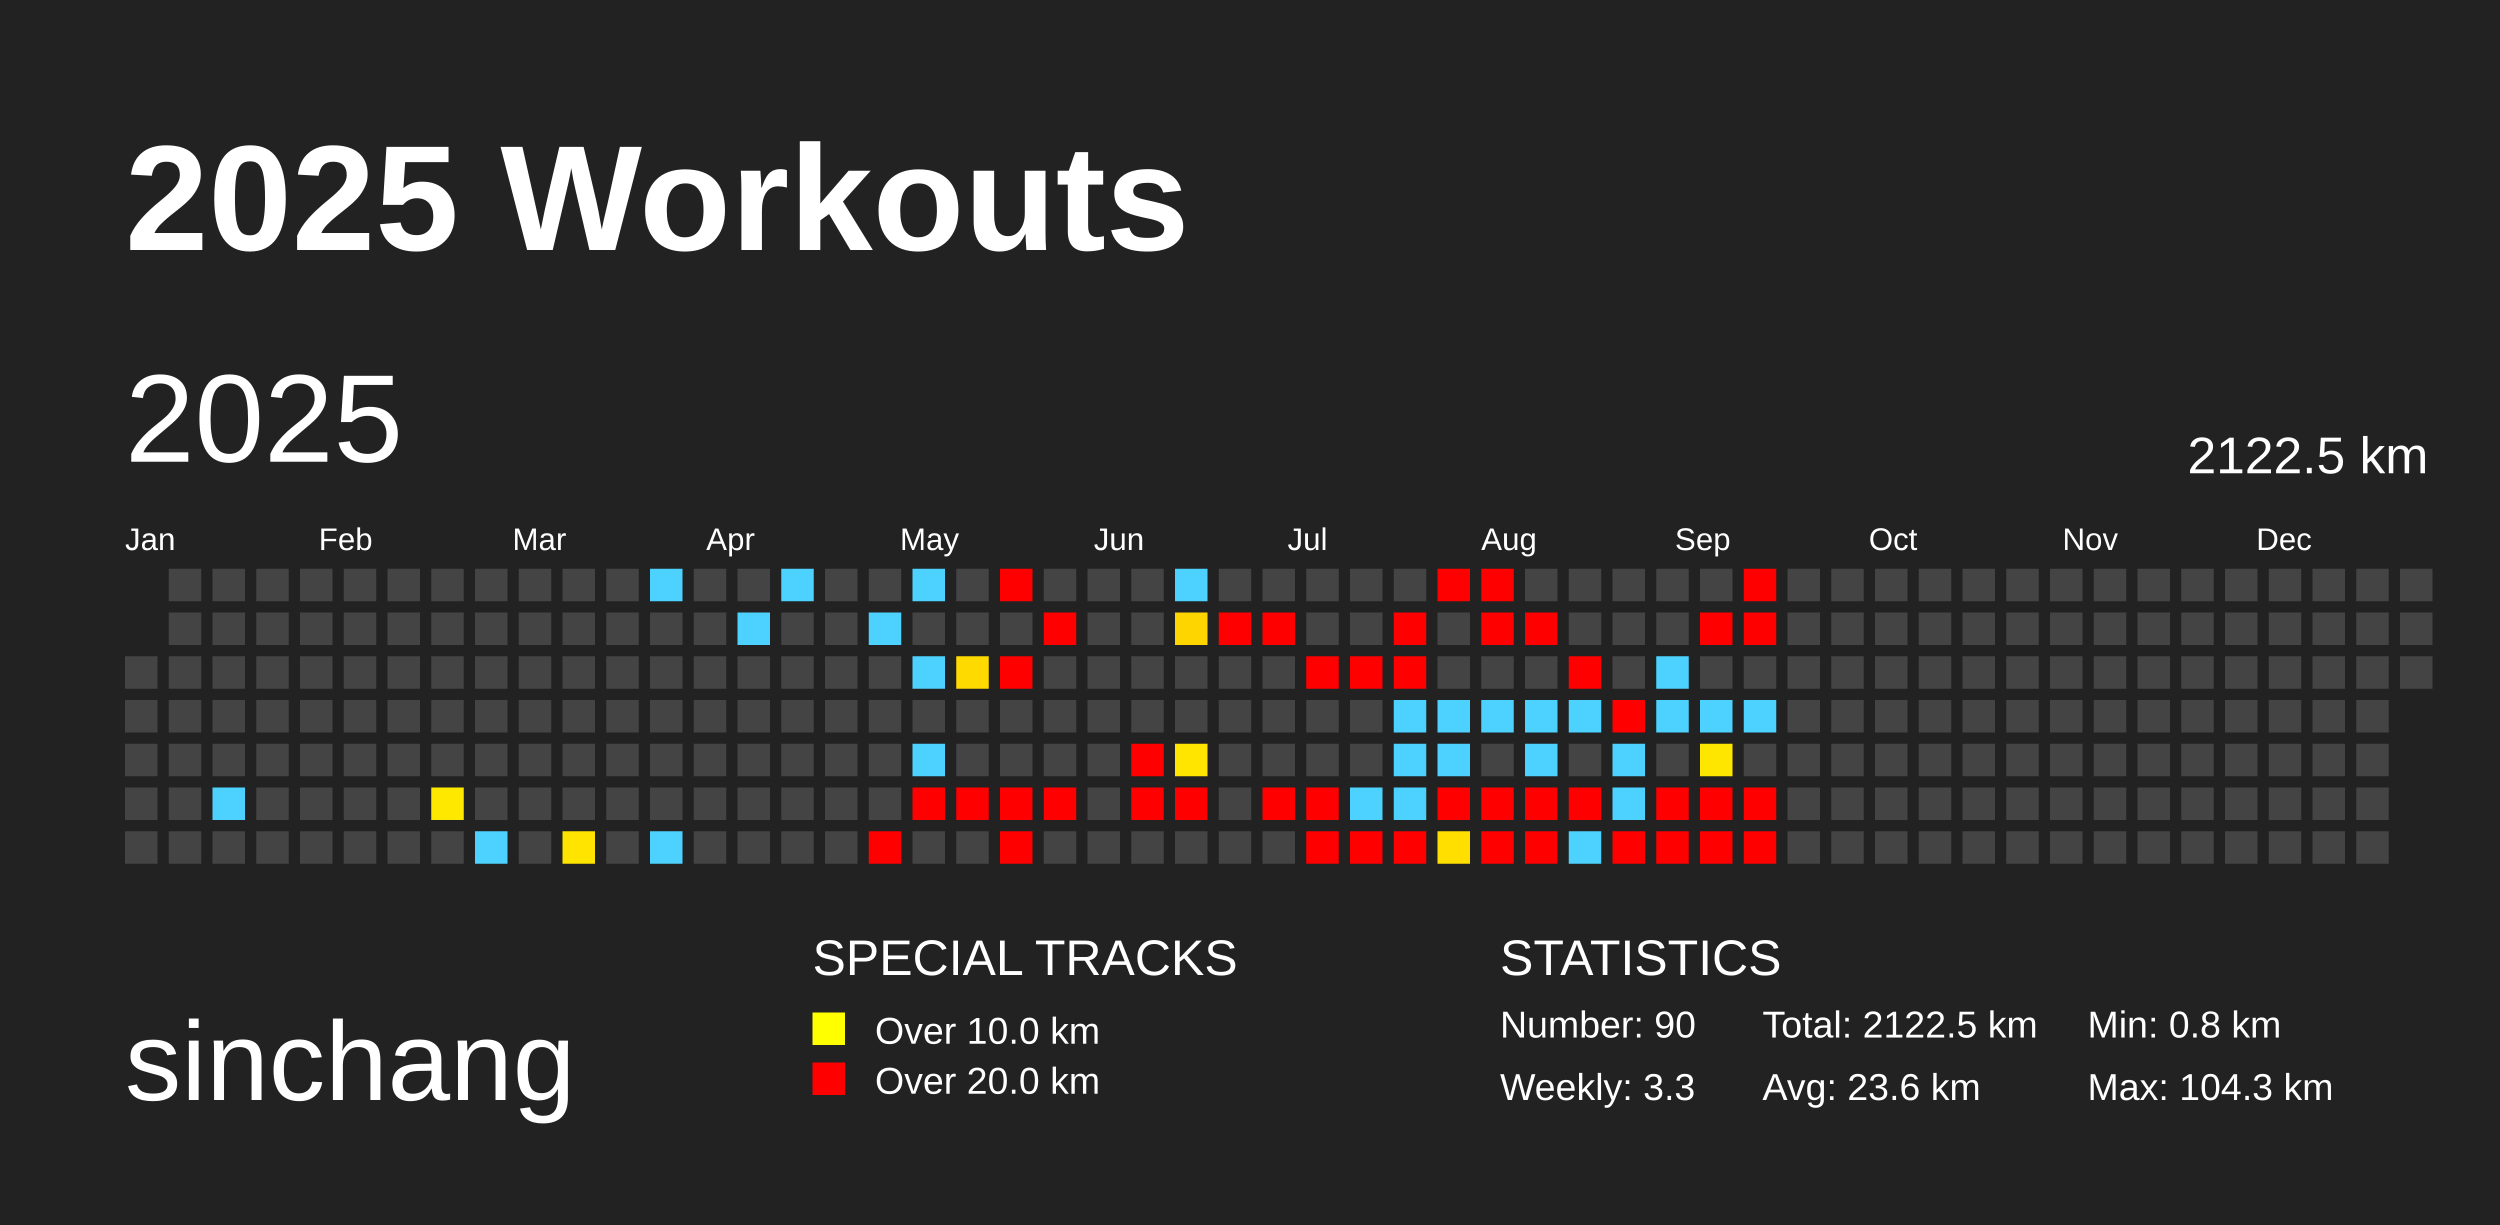
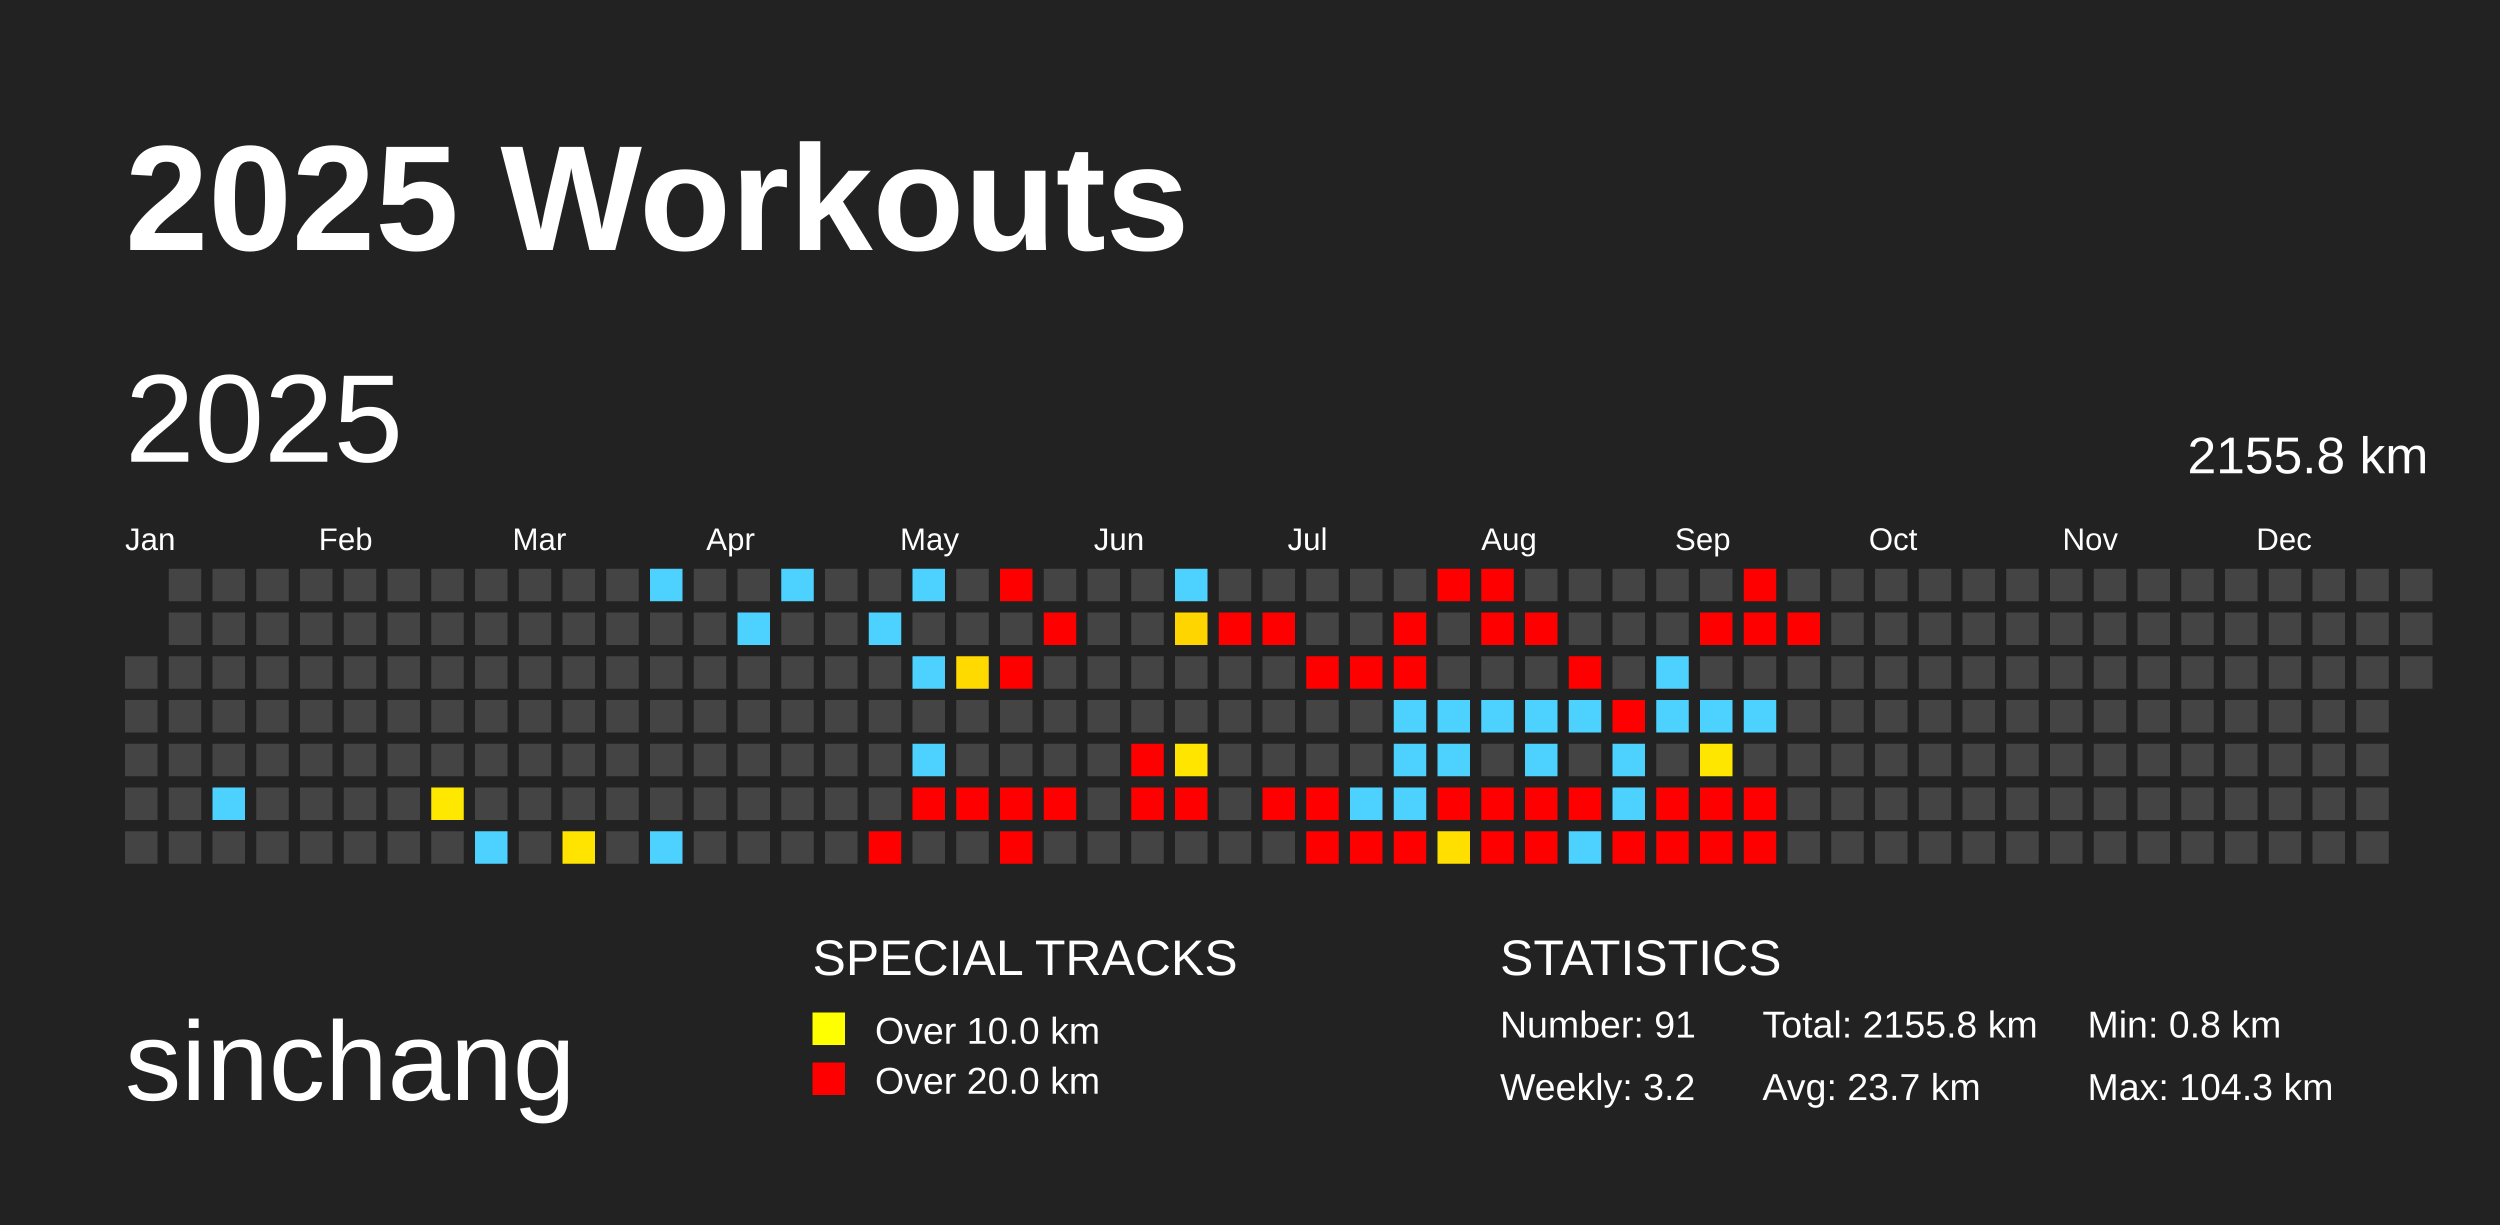
<svg xmlns="http://www.w3.org/2000/svg" baseProfile="full" height="98mm" version="1.1" viewBox="0,0,200,98" width="200mm">
  <defs />
  <rect fill="#222222" height="98" width="200" x="0" y="0" />
  <text fill="#FFFFFF" style="font-size:12px; font-family:Arial; font-weight:bold;" x="10" y="20">2025 Workouts</text>
  <text fill="#FFFFFF" style="font-size:9px; font-family:Arial" x="10" y="88">sinchang</text>
  <text fill="#FFFFFF" style="font-size:4px; font-family:Arial" x="65" y="78">SPECIAL TRACKS</text>
  <rect fill="yellow" height="2.6" width="2.6" x="65" y="81" />
  <text fill="#FFFFFF" style="font-size:3px; font-family:Arial" x="70" y="83.5">Over 10.0 km</text>
  <rect fill="red" height="2.6" width="2.6" x="65" y="85" />
  <text fill="#FFFFFF" style="font-size:3px; font-family:Arial" x="70" y="87.5">Over 20.0 km</text>
  <text fill="#FFFFFF" style="font-size:4px; font-family:Arial" x="120" y="78">STATISTICS</text>
-   <text fill="#FFFFFF" style="font-size:3px; font-family:Arial" x="120" y="83">Number: 90</text>
-   <text fill="#FFFFFF" style="font-size:3px; font-family:Arial" x="120" y="88">Weekly: 3.3</text>
-   <text fill="#FFFFFF" style="font-size:3px; font-family:Arial" x="141" y="83">Total: 2122.5 km</text>
-   <text fill="#FFFFFF" style="font-size:3px; font-family:Arial" x="141" y="88">Avg: 23.6 km</text>
+   <text fill="#FFFFFF" style="font-size:3px; font-family:Arial" x="120" y="83">Number: 91</text>
+   <text fill="#FFFFFF" style="font-size:3px; font-family:Arial" x="120" y="88">Weekly: 3.2</text>
+   <text fill="#FFFFFF" style="font-size:3px; font-family:Arial" x="141" y="83">Total: 2155.8 km</text>
+   <text fill="#FFFFFF" style="font-size:3px; font-family:Arial" x="141" y="88">Avg: 23.7 km</text>
  <text fill="#FFFFFF" style="font-size:3px; font-family:Arial" x="167" y="83">Min: 0.8 km</text>
  <text fill="#FFFFFF" style="font-size:3px; font-family:Arial" x="167" y="88">Max: 104.3 km</text>
  <text dominant-baseline="hanging" fill="#FFFFFF" style="font-size:10.0px; font-family:Arial;" x="10" y="30">2025</text>
-   <text dominant-baseline="hanging" fill="#FFFFFF" style="font-size:4.125px; font-family:Arial;" x="175" y="35">2122.5 km</text>
+   <text dominant-baseline="hanging" fill="#FFFFFF" style="font-size:4.125px; font-family:Arial;" x="175" y="35">2155.8 km</text>
  <text fill="#FFFFFF" style="font-size:2.5px; font-family:Arial" x="10.0" y="44">Jan</text>
  <text fill="#FFFFFF" style="font-size:2.5px; font-family:Arial" x="25.5" y="44">Feb</text>
  <text fill="#FFFFFF" style="font-size:2.5px; font-family:Arial" x="41.0" y="44">Mar</text>
  <text fill="#FFFFFF" style="font-size:2.5px; font-family:Arial" x="56.5" y="44">Apr</text>
  <text fill="#FFFFFF" style="font-size:2.5px; font-family:Arial" x="72.0" y="44">May</text>
  <text fill="#FFFFFF" style="font-size:2.5px; font-family:Arial" x="87.5" y="44">Jun</text>
  <text fill="#FFFFFF" style="font-size:2.5px; font-family:Arial" x="103.0" y="44">Jul</text>
  <text fill="#FFFFFF" style="font-size:2.5px; font-family:Arial" x="118.5" y="44">Aug</text>
  <text fill="#FFFFFF" style="font-size:2.5px; font-family:Arial" x="134.0" y="44">Sep</text>
  <text fill="#FFFFFF" style="font-size:2.5px; font-family:Arial" x="149.5" y="44">Oct</text>
  <text fill="#FFFFFF" style="font-size:2.5px; font-family:Arial" x="165.0" y="44">Nov</text>
  <text fill="#FFFFFF" style="font-size:2.5px; font-family:Arial" x="180.5" y="44">Dec</text>
  <rect fill="#444444" height="2.6" width="2.6" x="10.0" y="52.5" />
  <rect fill="#444444" height="2.6" width="2.6" x="10.0" y="56.0" />
  <rect fill="#444444" height="2.6" width="2.6" x="10.0" y="59.5" />
  <rect fill="#444444" height="2.6" width="2.6" x="10.0" y="63.0" />
  <rect fill="#444444" height="2.6" width="2.6" x="10.0" y="66.5" />
  <rect fill="#444444" height="2.6" width="2.6" x="13.5" y="45.5" />
  <rect fill="#444444" height="2.6" width="2.6" x="13.5" y="49.0" />
  <rect fill="#444444" height="2.6" width="2.6" x="13.5" y="52.5" />
  <rect fill="#444444" height="2.6" width="2.6" x="13.5" y="56.0" />
  <rect fill="#444444" height="2.6" width="2.6" x="13.5" y="59.5" />
  <rect fill="#444444" height="2.6" width="2.6" x="13.5" y="63.0" />
  <rect fill="#444444" height="2.6" width="2.6" x="13.5" y="66.5" />
  <rect fill="#444444" height="2.6" width="2.6" x="17.0" y="45.5" />
  <rect fill="#444444" height="2.6" width="2.6" x="17.0" y="49.0" />
  <rect fill="#444444" height="2.6" width="2.6" x="17.0" y="52.5" />
  <rect fill="#444444" height="2.6" width="2.6" x="17.0" y="56.0" />
  <rect fill="#444444" height="2.6" width="2.6" x="17.0" y="59.5" />
  <rect fill="#4dd2ff" height="2.6" width="2.6" x="17.0" y="63.0" />
  <rect fill="#444444" height="2.6" width="2.6" x="17.0" y="66.5" />
  <rect fill="#444444" height="2.6" width="2.6" x="20.5" y="45.5" />
  <rect fill="#444444" height="2.6" width="2.6" x="20.5" y="49.0" />
  <rect fill="#444444" height="2.6" width="2.6" x="20.5" y="52.5" />
  <rect fill="#444444" height="2.6" width="2.6" x="20.5" y="56.0" />
  <rect fill="#444444" height="2.6" width="2.6" x="20.5" y="59.5" />
  <rect fill="#444444" height="2.6" width="2.6" x="20.5" y="63.0" />
  <rect fill="#444444" height="2.6" width="2.6" x="20.5" y="66.5" />
  <rect fill="#444444" height="2.6" width="2.6" x="24.0" y="45.5" />
  <rect fill="#444444" height="2.6" width="2.6" x="24.0" y="49.0" />
  <rect fill="#444444" height="2.6" width="2.6" x="24.0" y="52.5" />
  <rect fill="#444444" height="2.6" width="2.6" x="24.0" y="56.0" />
  <rect fill="#444444" height="2.6" width="2.6" x="24.0" y="59.5" />
  <rect fill="#444444" height="2.6" width="2.6" x="24.0" y="63.0" />
  <rect fill="#444444" height="2.6" width="2.6" x="24.0" y="66.5" />
  <rect fill="#444444" height="2.6" width="2.6" x="27.5" y="45.5" />
  <rect fill="#444444" height="2.6" width="2.6" x="27.5" y="49.0" />
  <rect fill="#444444" height="2.6" width="2.6" x="27.5" y="52.5" />
  <rect fill="#444444" height="2.6" width="2.6" x="27.5" y="56.0" />
  <rect fill="#444444" height="2.6" width="2.6" x="27.5" y="59.5" />
  <rect fill="#444444" height="2.6" width="2.6" x="27.5" y="63.0" />
  <rect fill="#444444" height="2.6" width="2.6" x="27.5" y="66.5" />
  <rect fill="#444444" height="2.6" width="2.6" x="31.0" y="45.5" />
  <rect fill="#444444" height="2.6" width="2.6" x="31.0" y="49.0" />
  <rect fill="#444444" height="2.6" width="2.6" x="31.0" y="52.5" />
  <rect fill="#444444" height="2.6" width="2.6" x="31.0" y="56.0" />
  <rect fill="#444444" height="2.6" width="2.6" x="31.0" y="59.5" />
  <rect fill="#444444" height="2.6" width="2.6" x="31.0" y="63.0" />
  <rect fill="#444444" height="2.6" width="2.6" x="31.0" y="66.5" />
  <rect fill="#444444" height="2.6" width="2.6" x="34.5" y="45.5" />
  <rect fill="#444444" height="2.6" width="2.6" x="34.5" y="49.0" />
  <rect fill="#444444" height="2.6" width="2.6" x="34.5" y="52.5" />
  <rect fill="#444444" height="2.6" width="2.6" x="34.5" y="56.0" />
  <rect fill="#444444" height="2.6" width="2.6" x="34.5" y="59.5" />
  <rect fill="#ffe800" height="2.6" width="2.6" x="34.5" y="63.0" />
  <rect fill="#444444" height="2.6" width="2.6" x="34.5" y="66.5" />
  <rect fill="#444444" height="2.6" width="2.6" x="38.0" y="45.5" />
  <rect fill="#444444" height="2.6" width="2.6" x="38.0" y="49.0" />
  <rect fill="#444444" height="2.6" width="2.6" x="38.0" y="52.5" />
  <rect fill="#444444" height="2.6" width="2.6" x="38.0" y="56.0" />
  <rect fill="#444444" height="2.6" width="2.6" x="38.0" y="59.5" />
  <rect fill="#444444" height="2.6" width="2.6" x="38.0" y="63.0" />
  <rect fill="#4dd2ff" height="2.6" width="2.6" x="38.0" y="66.5" />
  <rect fill="#444444" height="2.6" width="2.6" x="41.5" y="45.5" />
  <rect fill="#444444" height="2.6" width="2.6" x="41.5" y="49.0" />
  <rect fill="#444444" height="2.6" width="2.6" x="41.5" y="52.5" />
  <rect fill="#444444" height="2.6" width="2.6" x="41.5" y="56.0" />
  <rect fill="#444444" height="2.6" width="2.6" x="41.5" y="59.5" />
  <rect fill="#444444" height="2.6" width="2.6" x="41.5" y="63.0" />
  <rect fill="#444444" height="2.6" width="2.6" x="41.5" y="66.5" />
  <rect fill="#444444" height="2.6" width="2.6" x="45.0" y="45.5" />
  <rect fill="#444444" height="2.6" width="2.6" x="45.0" y="49.0" />
  <rect fill="#444444" height="2.6" width="2.6" x="45.0" y="52.5" />
  <rect fill="#444444" height="2.6" width="2.6" x="45.0" y="56.0" />
  <rect fill="#444444" height="2.6" width="2.6" x="45.0" y="59.5" />
  <rect fill="#444444" height="2.6" width="2.6" x="45.0" y="63.0" />
  <rect fill="#ffe400" height="2.6" width="2.6" x="45.0" y="66.5" />
  <rect fill="#444444" height="2.6" width="2.6" x="48.5" y="45.5" />
  <rect fill="#444444" height="2.6" width="2.6" x="48.5" y="49.0" />
  <rect fill="#444444" height="2.6" width="2.6" x="48.5" y="52.5" />
  <rect fill="#444444" height="2.6" width="2.6" x="48.5" y="56.0" />
  <rect fill="#444444" height="2.6" width="2.6" x="48.5" y="59.5" />
  <rect fill="#444444" height="2.6" width="2.6" x="48.5" y="63.0" />
  <rect fill="#444444" height="2.6" width="2.6" x="48.5" y="66.5" />
  <rect fill="#4dd2ff" height="2.6" width="2.6" x="52.0" y="45.5" />
  <rect fill="#444444" height="2.6" width="2.6" x="52.0" y="49.0" />
  <rect fill="#444444" height="2.6" width="2.6" x="52.0" y="52.5" />
  <rect fill="#444444" height="2.6" width="2.6" x="52.0" y="56.0" />
  <rect fill="#444444" height="2.6" width="2.6" x="52.0" y="59.5" />
  <rect fill="#444444" height="2.6" width="2.6" x="52.0" y="63.0" />
  <rect fill="#4dd2ff" height="2.6" width="2.6" x="52.0" y="66.5" />
  <rect fill="#444444" height="2.6" width="2.6" x="55.5" y="45.5" />
  <rect fill="#444444" height="2.6" width="2.6" x="55.5" y="49.0" />
  <rect fill="#444444" height="2.6" width="2.6" x="55.5" y="52.5" />
  <rect fill="#444444" height="2.6" width="2.6" x="55.5" y="56.0" />
  <rect fill="#444444" height="2.6" width="2.6" x="55.5" y="59.5" />
  <rect fill="#444444" height="2.6" width="2.6" x="55.5" y="63.0" />
  <rect fill="#444444" height="2.6" width="2.6" x="55.5" y="66.5" />
  <rect fill="#444444" height="2.6" width="2.6" x="59.0" y="45.5" />
  <rect fill="#4dd2ff" height="2.6" width="2.6" x="59.0" y="49.0" />
  <rect fill="#444444" height="2.6" width="2.6" x="59.0" y="52.5" />
  <rect fill="#444444" height="2.6" width="2.6" x="59.0" y="56.0" />
  <rect fill="#444444" height="2.6" width="2.6" x="59.0" y="59.5" />
  <rect fill="#444444" height="2.6" width="2.6" x="59.0" y="63.0" />
  <rect fill="#444444" height="2.6" width="2.6" x="59.0" y="66.5" />
  <rect fill="#4dd2ff" height="2.6" width="2.6" x="62.5" y="45.5" />
  <rect fill="#444444" height="2.6" width="2.6" x="62.5" y="49.0" />
  <rect fill="#444444" height="2.6" width="2.6" x="62.5" y="52.5" />
  <rect fill="#444444" height="2.6" width="2.6" x="62.5" y="56.0" />
  <rect fill="#444444" height="2.6" width="2.6" x="62.5" y="59.5" />
  <rect fill="#444444" height="2.6" width="2.6" x="62.5" y="63.0" />
  <rect fill="#444444" height="2.6" width="2.6" x="62.5" y="66.5" />
  <rect fill="#444444" height="2.6" width="2.6" x="66.0" y="45.5" />
  <rect fill="#444444" height="2.6" width="2.6" x="66.0" y="49.0" />
  <rect fill="#444444" height="2.6" width="2.6" x="66.0" y="52.5" />
  <rect fill="#444444" height="2.6" width="2.6" x="66.0" y="56.0" />
  <rect fill="#444444" height="2.6" width="2.6" x="66.0" y="59.5" />
  <rect fill="#444444" height="2.6" width="2.6" x="66.0" y="63.0" />
  <rect fill="#444444" height="2.6" width="2.6" x="66.0" y="66.5" />
  <rect fill="#444444" height="2.6" width="2.6" x="69.5" y="45.5" />
  <rect fill="#4dd2ff" height="2.6" width="2.6" x="69.5" y="49.0" />
  <rect fill="#444444" height="2.6" width="2.6" x="69.5" y="52.5" />
  <rect fill="#444444" height="2.6" width="2.6" x="69.5" y="56.0" />
  <rect fill="#444444" height="2.6" width="2.6" x="69.5" y="59.5" />
  <rect fill="#444444" height="2.6" width="2.6" x="69.5" y="63.0" />
  <rect fill="red" height="2.6" width="2.6" x="69.5" y="66.5" />
  <rect fill="#4dd2ff" height="2.6" width="2.6" x="73.0" y="45.5" />
  <rect fill="#444444" height="2.6" width="2.6" x="73.0" y="49.0" />
  <rect fill="#4dd2ff" height="2.6" width="2.6" x="73.0" y="52.5" />
  <rect fill="#444444" height="2.6" width="2.6" x="73.0" y="56.0" />
  <rect fill="#4dd2ff" height="2.6" width="2.6" x="73.0" y="59.5" />
  <rect fill="red" height="2.6" width="2.6" x="73.0" y="63.0" />
  <rect fill="#444444" height="2.6" width="2.6" x="73.0" y="66.5" />
  <rect fill="#444444" height="2.6" width="2.6" x="76.5" y="45.5" />
  <rect fill="#444444" height="2.6" width="2.6" x="76.5" y="49.0" />
  <rect fill="#ffda00" height="2.6" width="2.6" x="76.5" y="52.5" />
  <rect fill="#444444" height="2.6" width="2.6" x="76.5" y="56.0" />
  <rect fill="#444444" height="2.6" width="2.6" x="76.5" y="59.5" />
  <rect fill="red" height="2.6" width="2.6" x="76.5" y="63.0" />
  <rect fill="#444444" height="2.6" width="2.6" x="76.5" y="66.5" />
  <rect fill="red" height="2.6" width="2.6" x="80.0" y="45.5" />
  <rect fill="#444444" height="2.6" width="2.6" x="80.0" y="49.0" />
  <rect fill="red" height="2.6" width="2.6" x="80.0" y="52.5" />
  <rect fill="#444444" height="2.6" width="2.6" x="80.0" y="56.0" />
  <rect fill="#444444" height="2.6" width="2.6" x="80.0" y="59.5" />
  <rect fill="red" height="2.6" width="2.6" x="80.0" y="63.0" />
  <rect fill="red" height="2.6" width="2.6" x="80.0" y="66.5" />
  <rect fill="#444444" height="2.6" width="2.6" x="83.5" y="45.5" />
  <rect fill="red" height="2.6" width="2.6" x="83.5" y="49.0" />
  <rect fill="#444444" height="2.6" width="2.6" x="83.5" y="52.5" />
  <rect fill="#444444" height="2.6" width="2.6" x="83.5" y="56.0" />
  <rect fill="#444444" height="2.6" width="2.6" x="83.5" y="59.5" />
  <rect fill="red" height="2.6" width="2.6" x="83.5" y="63.0" />
  <rect fill="#444444" height="2.6" width="2.6" x="83.5" y="66.5" />
  <rect fill="#444444" height="2.6" width="2.6" x="87.0" y="45.5" />
  <rect fill="#444444" height="2.6" width="2.6" x="87.0" y="49.0" />
  <rect fill="#444444" height="2.6" width="2.6" x="87.0" y="52.5" />
  <rect fill="#444444" height="2.6" width="2.6" x="87.0" y="56.0" />
  <rect fill="#444444" height="2.6" width="2.6" x="87.0" y="59.5" />
  <rect fill="#444444" height="2.6" width="2.6" x="87.0" y="63.0" />
  <rect fill="#444444" height="2.6" width="2.6" x="87.0" y="66.5" />
  <rect fill="#444444" height="2.6" width="2.6" x="90.5" y="45.5" />
  <rect fill="#444444" height="2.6" width="2.6" x="90.5" y="49.0" />
  <rect fill="#444444" height="2.6" width="2.6" x="90.5" y="52.5" />
  <rect fill="#444444" height="2.6" width="2.6" x="90.5" y="56.0" />
  <rect fill="red" height="2.6" width="2.6" x="90.5" y="59.5" />
  <rect fill="red" height="2.6" width="2.6" x="90.5" y="63.0" />
  <rect fill="#444444" height="2.6" width="2.6" x="90.5" y="66.5" />
  <rect fill="#4dd2ff" height="2.6" width="2.6" x="94.0" y="45.5" />
  <rect fill="#ffd500" height="2.6" width="2.6" x="94.0" y="49.0" />
  <rect fill="#444444" height="2.6" width="2.6" x="94.0" y="52.5" />
  <rect fill="#444444" height="2.6" width="2.6" x="94.0" y="56.0" />
  <rect fill="#ffe500" height="2.6" width="2.6" x="94.0" y="59.5" />
  <rect fill="red" height="2.6" width="2.6" x="94.0" y="63.0" />
  <rect fill="#444444" height="2.6" width="2.6" x="94.0" y="66.5" />
  <rect fill="#444444" height="2.6" width="2.6" x="97.5" y="45.5" />
  <rect fill="red" height="2.6" width="2.6" x="97.5" y="49.0" />
  <rect fill="#444444" height="2.6" width="2.6" x="97.5" y="52.5" />
  <rect fill="#444444" height="2.6" width="2.6" x="97.5" y="56.0" />
  <rect fill="#444444" height="2.6" width="2.6" x="97.5" y="59.5" />
  <rect fill="#444444" height="2.6" width="2.6" x="97.5" y="63.0" />
  <rect fill="#444444" height="2.6" width="2.6" x="97.5" y="66.5" />
  <rect fill="#444444" height="2.6" width="2.6" x="101.0" y="45.5" />
  <rect fill="red" height="2.6" width="2.6" x="101.0" y="49.0" />
  <rect fill="#444444" height="2.6" width="2.6" x="101.0" y="52.5" />
  <rect fill="#444444" height="2.6" width="2.6" x="101.0" y="56.0" />
  <rect fill="#444444" height="2.6" width="2.6" x="101.0" y="59.5" />
  <rect fill="red" height="2.6" width="2.6" x="101.0" y="63.0" />
  <rect fill="#444444" height="2.6" width="2.6" x="101.0" y="66.5" />
  <rect fill="#444444" height="2.6" width="2.6" x="104.5" y="45.5" />
  <rect fill="#444444" height="2.6" width="2.6" x="104.5" y="49.0" />
  <rect fill="red" height="2.6" width="2.6" x="104.5" y="52.5" />
  <rect fill="#444444" height="2.6" width="2.6" x="104.5" y="56.0" />
  <rect fill="#444444" height="2.6" width="2.6" x="104.5" y="59.5" />
  <rect fill="red" height="2.6" width="2.6" x="104.5" y="63.0" />
  <rect fill="red" height="2.6" width="2.6" x="104.5" y="66.5" />
  <rect fill="#444444" height="2.6" width="2.6" x="108.0" y="45.5" />
  <rect fill="#444444" height="2.6" width="2.6" x="108.0" y="49.0" />
  <rect fill="red" height="2.6" width="2.6" x="108.0" y="52.5" />
  <rect fill="#444444" height="2.6" width="2.6" x="108.0" y="56.0" />
  <rect fill="#444444" height="2.6" width="2.6" x="108.0" y="59.5" />
  <rect fill="#4dd2ff" height="2.6" width="2.6" x="108.0" y="63.0" />
  <rect fill="red" height="2.6" width="2.6" x="108.0" y="66.5" />
  <rect fill="#444444" height="2.6" width="2.6" x="111.5" y="45.5" />
  <rect fill="red" height="2.6" width="2.6" x="111.5" y="49.0" />
  <rect fill="red" height="2.6" width="2.6" x="111.5" y="52.5" />
  <rect fill="#4dd2ff" height="2.6" width="2.6" x="111.5" y="56.0" />
  <rect fill="#4dd2ff" height="2.6" width="2.6" x="111.5" y="59.5" />
  <rect fill="#4dd2ff" height="2.6" width="2.6" x="111.5" y="63.0" />
  <rect fill="red" height="2.6" width="2.6" x="111.5" y="66.5" />
  <rect fill="red" height="2.6" width="2.6" x="115.0" y="45.5" />
  <rect fill="#444444" height="2.6" width="2.6" x="115.0" y="49.0" />
  <rect fill="#444444" height="2.6" width="2.6" x="115.0" y="52.5" />
  <rect fill="#4dd2ff" height="2.6" width="2.6" x="115.0" y="56.0" />
  <rect fill="#4dd2ff" height="2.6" width="2.6" x="115.0" y="59.5" />
  <rect fill="red" height="2.6" width="2.6" x="115.0" y="63.0" />
  <rect fill="#ffdf00" height="2.6" width="2.6" x="115.0" y="66.5" />
  <rect fill="red" height="2.6" width="2.6" x="118.5" y="45.5" />
  <rect fill="red" height="2.6" width="2.6" x="118.5" y="49.0" />
  <rect fill="#444444" height="2.6" width="2.6" x="118.5" y="52.5" />
  <rect fill="#4dd2ff" height="2.6" width="2.6" x="118.5" y="56.0" />
  <rect fill="#444444" height="2.6" width="2.6" x="118.5" y="59.5" />
  <rect fill="red" height="2.6" width="2.6" x="118.5" y="63.0" />
  <rect fill="red" height="2.6" width="2.6" x="118.5" y="66.5" />
  <rect fill="#444444" height="2.6" width="2.6" x="122.0" y="45.5" />
  <rect fill="red" height="2.6" width="2.6" x="122.0" y="49.0" />
  <rect fill="#444444" height="2.6" width="2.6" x="122.0" y="52.5" />
  <rect fill="#4dd2ff" height="2.6" width="2.6" x="122.0" y="56.0" />
  <rect fill="#4dd2ff" height="2.6" width="2.6" x="122.0" y="59.5" />
  <rect fill="red" height="2.6" width="2.6" x="122.0" y="63.0" />
  <rect fill="red" height="2.6" width="2.6" x="122.0" y="66.5" />
  <rect fill="#444444" height="2.6" width="2.6" x="125.5" y="45.5" />
  <rect fill="#444444" height="2.6" width="2.6" x="125.5" y="49.0" />
  <rect fill="red" height="2.6" width="2.6" x="125.5" y="52.5" />
  <rect fill="#4dd2ff" height="2.6" width="2.6" x="125.5" y="56.0" />
  <rect fill="#444444" height="2.6" width="2.6" x="125.5" y="59.5" />
  <rect fill="red" height="2.6" width="2.6" x="125.5" y="63.0" />
  <rect fill="#4dd2ff" height="2.6" width="2.6" x="125.5" y="66.5" />
  <rect fill="#444444" height="2.6" width="2.6" x="129.0" y="45.5" />
  <rect fill="#444444" height="2.6" width="2.6" x="129.0" y="49.0" />
  <rect fill="#444444" height="2.6" width="2.6" x="129.0" y="52.5" />
  <rect fill="red" height="2.6" width="2.6" x="129.0" y="56.0" />
  <rect fill="#4dd2ff" height="2.6" width="2.6" x="129.0" y="59.5" />
  <rect fill="#4dd2ff" height="2.6" width="2.6" x="129.0" y="63.0" />
  <rect fill="red" height="2.6" width="2.6" x="129.0" y="66.5" />
  <rect fill="#444444" height="2.6" width="2.6" x="132.5" y="45.5" />
  <rect fill="#444444" height="2.6" width="2.6" x="132.5" y="49.0" />
  <rect fill="#4dd2ff" height="2.6" width="2.6" x="132.5" y="52.5" />
  <rect fill="#4dd2ff" height="2.6" width="2.6" x="132.5" y="56.0" />
  <rect fill="#444444" height="2.6" width="2.6" x="132.5" y="59.5" />
  <rect fill="red" height="2.6" width="2.6" x="132.5" y="63.0" />
  <rect fill="red" height="2.6" width="2.6" x="132.5" y="66.5" />
  <rect fill="#444444" height="2.6" width="2.6" x="136.0" y="45.5" />
  <rect fill="red" height="2.6" width="2.6" x="136.0" y="49.0" />
  <rect fill="#444444" height="2.6" width="2.6" x="136.0" y="52.5" />
  <rect fill="#4dd2ff" height="2.6" width="2.6" x="136.0" y="56.0" />
  <rect fill="#ffe600" height="2.6" width="2.6" x="136.0" y="59.5" />
  <rect fill="red" height="2.6" width="2.6" x="136.0" y="63.0" />
  <rect fill="red" height="2.6" width="2.6" x="136.0" y="66.5" />
  <rect fill="red" height="2.6" width="2.6" x="139.5" y="45.5" />
  <rect fill="red" height="2.6" width="2.6" x="139.5" y="49.0" />
  <rect fill="#444444" height="2.6" width="2.6" x="139.5" y="52.5" />
  <rect fill="#4dd2ff" height="2.6" width="2.6" x="139.5" y="56.0" />
  <rect fill="#444444" height="2.6" width="2.6" x="139.5" y="59.5" />
  <rect fill="red" height="2.6" width="2.6" x="139.5" y="63.0" />
  <rect fill="red" height="2.6" width="2.6" x="139.5" y="66.5" />
  <rect fill="#444444" height="2.6" width="2.6" x="143.0" y="45.5" />
-   <rect fill="#444444" height="2.6" width="2.6" x="143.0" y="49.0" />
+   <rect fill="red" height="2.6" width="2.6" x="143.0" y="49.0" />
  <rect fill="#444444" height="2.6" width="2.6" x="143.0" y="52.5" />
  <rect fill="#444444" height="2.6" width="2.6" x="143.0" y="56.0" />
  <rect fill="#444444" height="2.6" width="2.6" x="143.0" y="59.5" />
  <rect fill="#444444" height="2.6" width="2.6" x="143.0" y="63.0" />
  <rect fill="#444444" height="2.6" width="2.6" x="143.0" y="66.5" />
  <rect fill="#444444" height="2.6" width="2.6" x="146.5" y="45.5" />
  <rect fill="#444444" height="2.6" width="2.6" x="146.5" y="49.0" />
  <rect fill="#444444" height="2.6" width="2.6" x="146.5" y="52.5" />
  <rect fill="#444444" height="2.6" width="2.6" x="146.5" y="56.0" />
  <rect fill="#444444" height="2.6" width="2.6" x="146.5" y="59.5" />
  <rect fill="#444444" height="2.6" width="2.6" x="146.5" y="63.0" />
  <rect fill="#444444" height="2.6" width="2.6" x="146.5" y="66.5" />
  <rect fill="#444444" height="2.6" width="2.6" x="150.0" y="45.5" />
  <rect fill="#444444" height="2.6" width="2.6" x="150.0" y="49.0" />
  <rect fill="#444444" height="2.6" width="2.6" x="150.0" y="52.5" />
  <rect fill="#444444" height="2.6" width="2.6" x="150.0" y="56.0" />
  <rect fill="#444444" height="2.6" width="2.6" x="150.0" y="59.5" />
  <rect fill="#444444" height="2.6" width="2.6" x="150.0" y="63.0" />
  <rect fill="#444444" height="2.6" width="2.6" x="150.0" y="66.5" />
  <rect fill="#444444" height="2.6" width="2.6" x="153.5" y="45.5" />
  <rect fill="#444444" height="2.6" width="2.6" x="153.5" y="49.0" />
  <rect fill="#444444" height="2.6" width="2.6" x="153.5" y="52.5" />
  <rect fill="#444444" height="2.6" width="2.6" x="153.5" y="56.0" />
  <rect fill="#444444" height="2.6" width="2.6" x="153.5" y="59.5" />
  <rect fill="#444444" height="2.6" width="2.6" x="153.5" y="63.0" />
  <rect fill="#444444" height="2.6" width="2.6" x="153.5" y="66.5" />
  <rect fill="#444444" height="2.6" width="2.6" x="157.0" y="45.5" />
  <rect fill="#444444" height="2.6" width="2.6" x="157.0" y="49.0" />
  <rect fill="#444444" height="2.6" width="2.6" x="157.0" y="52.5" />
  <rect fill="#444444" height="2.6" width="2.6" x="157.0" y="56.0" />
  <rect fill="#444444" height="2.6" width="2.6" x="157.0" y="59.5" />
  <rect fill="#444444" height="2.6" width="2.6" x="157.0" y="63.0" />
  <rect fill="#444444" height="2.6" width="2.6" x="157.0" y="66.5" />
  <rect fill="#444444" height="2.6" width="2.6" x="160.5" y="45.5" />
  <rect fill="#444444" height="2.6" width="2.6" x="160.5" y="49.0" />
  <rect fill="#444444" height="2.6" width="2.6" x="160.5" y="52.5" />
  <rect fill="#444444" height="2.6" width="2.6" x="160.5" y="56.0" />
  <rect fill="#444444" height="2.6" width="2.6" x="160.5" y="59.5" />
  <rect fill="#444444" height="2.6" width="2.6" x="160.5" y="63.0" />
  <rect fill="#444444" height="2.6" width="2.6" x="160.5" y="66.5" />
  <rect fill="#444444" height="2.6" width="2.6" x="164.0" y="45.5" />
  <rect fill="#444444" height="2.6" width="2.6" x="164.0" y="49.0" />
  <rect fill="#444444" height="2.6" width="2.6" x="164.0" y="52.5" />
  <rect fill="#444444" height="2.6" width="2.6" x="164.0" y="56.0" />
  <rect fill="#444444" height="2.6" width="2.6" x="164.0" y="59.5" />
  <rect fill="#444444" height="2.6" width="2.6" x="164.0" y="63.0" />
  <rect fill="#444444" height="2.6" width="2.6" x="164.0" y="66.5" />
  <rect fill="#444444" height="2.6" width="2.6" x="167.5" y="45.5" />
  <rect fill="#444444" height="2.6" width="2.6" x="167.5" y="49.0" />
  <rect fill="#444444" height="2.6" width="2.6" x="167.5" y="52.5" />
  <rect fill="#444444" height="2.6" width="2.6" x="167.5" y="56.0" />
  <rect fill="#444444" height="2.6" width="2.6" x="167.5" y="59.5" />
  <rect fill="#444444" height="2.6" width="2.6" x="167.5" y="63.0" />
  <rect fill="#444444" height="2.6" width="2.6" x="167.5" y="66.5" />
  <rect fill="#444444" height="2.6" width="2.6" x="171.0" y="45.5" />
  <rect fill="#444444" height="2.6" width="2.6" x="171.0" y="49.0" />
  <rect fill="#444444" height="2.6" width="2.6" x="171.0" y="52.5" />
  <rect fill="#444444" height="2.6" width="2.6" x="171.0" y="56.0" />
  <rect fill="#444444" height="2.6" width="2.6" x="171.0" y="59.5" />
  <rect fill="#444444" height="2.6" width="2.6" x="171.0" y="63.0" />
  <rect fill="#444444" height="2.6" width="2.6" x="171.0" y="66.5" />
  <rect fill="#444444" height="2.6" width="2.6" x="174.5" y="45.5" />
  <rect fill="#444444" height="2.6" width="2.6" x="174.5" y="49.0" />
  <rect fill="#444444" height="2.6" width="2.6" x="174.5" y="52.5" />
  <rect fill="#444444" height="2.6" width="2.6" x="174.5" y="56.0" />
  <rect fill="#444444" height="2.6" width="2.6" x="174.5" y="59.5" />
  <rect fill="#444444" height="2.6" width="2.6" x="174.5" y="63.0" />
  <rect fill="#444444" height="2.6" width="2.6" x="174.5" y="66.5" />
  <rect fill="#444444" height="2.6" width="2.6" x="178.0" y="45.5" />
  <rect fill="#444444" height="2.6" width="2.6" x="178.0" y="49.0" />
  <rect fill="#444444" height="2.6" width="2.6" x="178.0" y="52.5" />
  <rect fill="#444444" height="2.6" width="2.6" x="178.0" y="56.0" />
  <rect fill="#444444" height="2.6" width="2.6" x="178.0" y="59.5" />
  <rect fill="#444444" height="2.6" width="2.6" x="178.0" y="63.0" />
  <rect fill="#444444" height="2.6" width="2.6" x="178.0" y="66.5" />
  <rect fill="#444444" height="2.6" width="2.6" x="181.5" y="45.5" />
  <rect fill="#444444" height="2.6" width="2.6" x="181.5" y="49.0" />
  <rect fill="#444444" height="2.6" width="2.6" x="181.5" y="52.5" />
  <rect fill="#444444" height="2.6" width="2.6" x="181.5" y="56.0" />
  <rect fill="#444444" height="2.6" width="2.6" x="181.5" y="59.5" />
  <rect fill="#444444" height="2.6" width="2.6" x="181.5" y="63.0" />
  <rect fill="#444444" height="2.6" width="2.6" x="181.5" y="66.5" />
  <rect fill="#444444" height="2.6" width="2.6" x="185.0" y="45.5" />
  <rect fill="#444444" height="2.6" width="2.6" x="185.0" y="49.0" />
  <rect fill="#444444" height="2.6" width="2.6" x="185.0" y="52.5" />
  <rect fill="#444444" height="2.6" width="2.6" x="185.0" y="56.0" />
  <rect fill="#444444" height="2.6" width="2.6" x="185.0" y="59.5" />
  <rect fill="#444444" height="2.6" width="2.6" x="185.0" y="63.0" />
  <rect fill="#444444" height="2.6" width="2.6" x="185.0" y="66.5" />
  <rect fill="#444444" height="2.6" width="2.6" x="188.5" y="45.5" />
  <rect fill="#444444" height="2.6" width="2.6" x="188.5" y="49.0" />
  <rect fill="#444444" height="2.6" width="2.6" x="188.5" y="52.5" />
  <rect fill="#444444" height="2.6" width="2.6" x="188.5" y="56.0" />
  <rect fill="#444444" height="2.6" width="2.6" x="188.5" y="59.5" />
  <rect fill="#444444" height="2.6" width="2.6" x="188.5" y="63.0" />
  <rect fill="#444444" height="2.6" width="2.6" x="188.5" y="66.5" />
  <rect fill="#444444" height="2.6" width="2.6" x="192.0" y="45.5" />
  <rect fill="#444444" height="2.6" width="2.6" x="192.0" y="49.0" />
  <rect fill="#444444" height="2.6" width="2.6" x="192.0" y="52.5" />
</svg>
